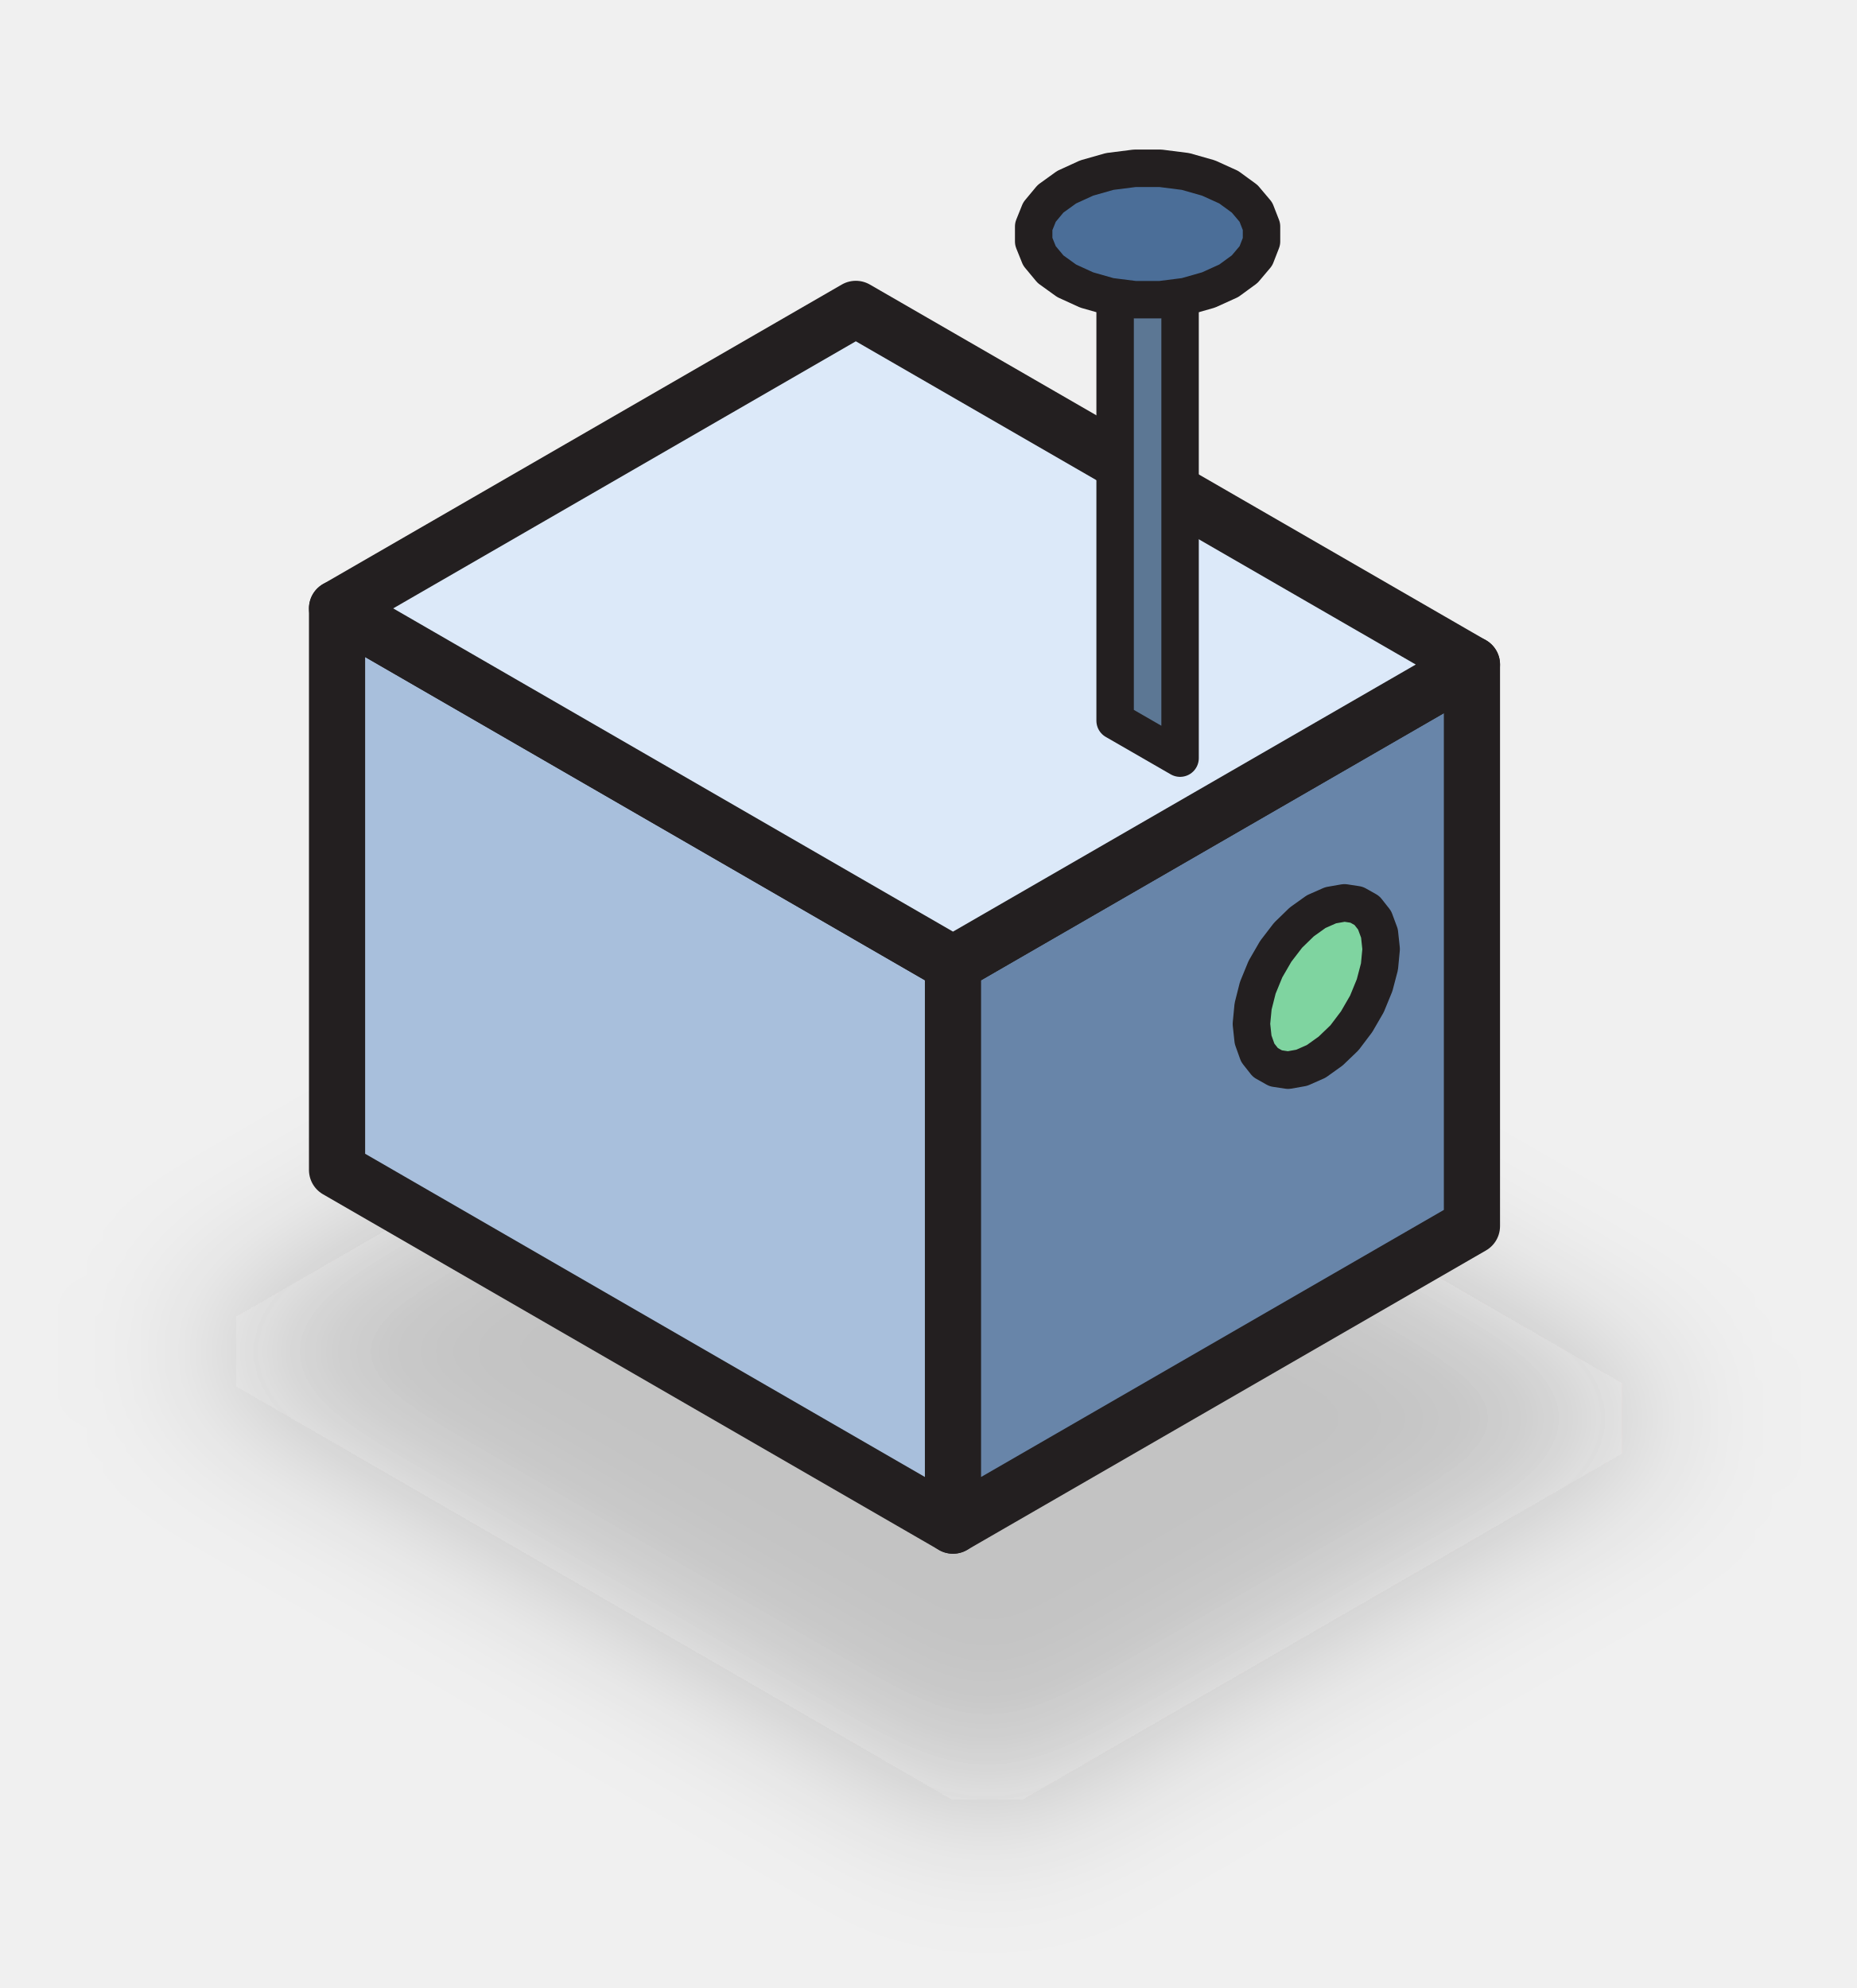
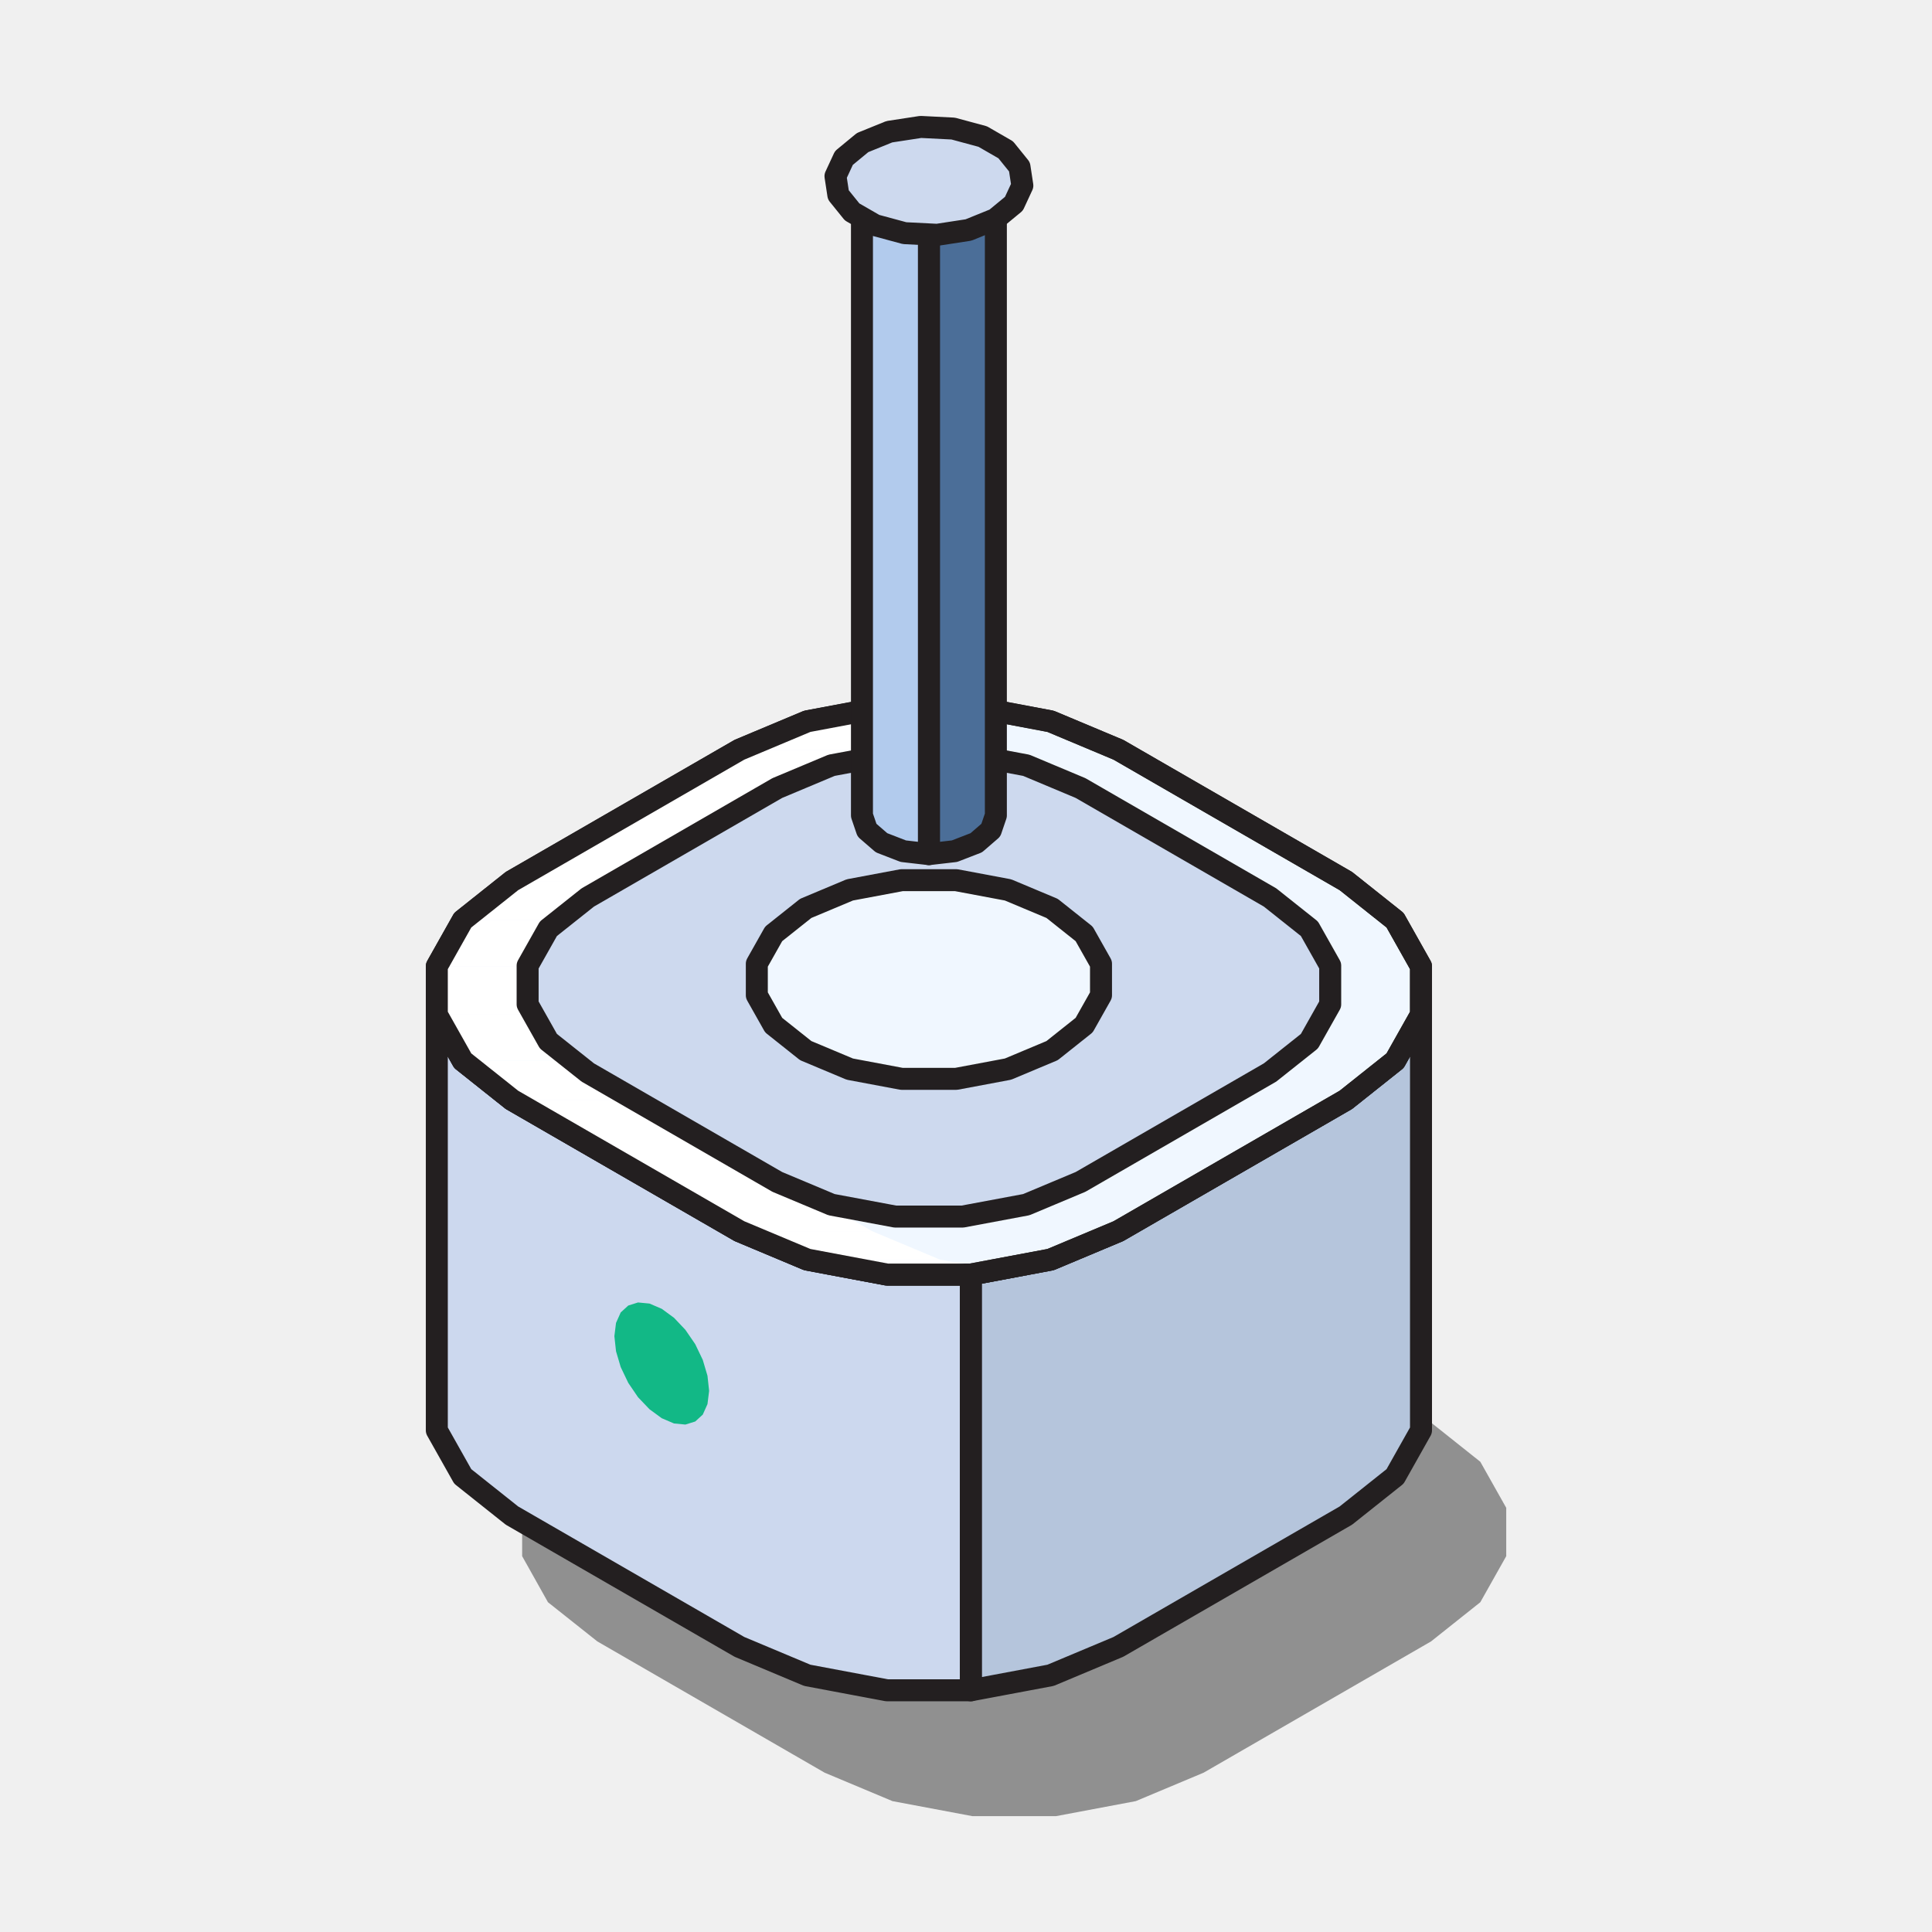
- <svg xmlns="http://www.w3.org/2000/svg" viewBox="-47.1 -63.5 98.5 106.2" width="99" height="106">
-   <defs>
-     <filter id="soft" x="-30%" y="-30%" width="160%" height="160%">
-       <feGaussianBlur stdDeviation="4" />
-     </filter>
-   </defs>
-   <g filter="url(#soft)">
-     <polygon points="-0.90,-12.76 42.46,12.27 5.29,33.73 -38.06,8.70" fill="#231F20" opacity="0.22" />
+ <svg xmlns="http://www.w3.org/2000/svg" viewBox="79.31 119.31 351.37 351.37" width="351.37" height="351.37">
+   <g transform="translate(248.25,375.05) scale(1.9897)">
+     <polygon points="25.11,33.50 18.91,36.10 11.63,37.47 3.96,37.47 -3.33,36.10 -9.53,33.50 -30.31,21.50 -34.82,17.92 -37.18,13.71 -37.18,9.29 -34.82,5.08 -30.31,1.50 -9.53,-10.50 -3.33,-13.10 3.96,-14.47 11.63,-14.47 18.91,-13.10 25.11,-10.50 45.90,1.50 50.40,5.08 52.77,9.29 52.77,13.71 50.40,17.92 45.90,21.50" fill="#000000" opacity="0.4" />
+     <polygon points="44.98,-35.79 42.61,-31.58 38.11,-28.00 17.32,-16.00 11.12,-13.40 3.83,-12.03 3.83,25.97 11.12,24.60 17.32,22.00 38.11,10.00 42.61,6.42 44.98,2.21" fill="#B5C5DC" stroke="#231F20" stroke-width="2.010" stroke-linejoin="round" stroke-miterlimit="10" />
+     <polygon points="3.83,-12.03 -3.83,-12.03 -11.12,-13.40 -17.32,-16.00 -38.11,-28.00 -42.61,-31.58 -44.98,-35.79 -44.98,2.21 -42.61,6.42 -38.11,10.00 -17.32,22.00 -11.12,24.60 -3.83,25.97 3.83,25.97" fill="#CCD8EE" stroke="#231F20" stroke-width="2.010" stroke-linejoin="round" stroke-miterlimit="10" />
+     <polygon points="17.32,-16.00 11.12,-13.40 3.83,-12.03 -3.83,-12.03 -11.12,-13.40 -17.32,-16.00 -38.11,-28.00 -42.61,-31.58 -44.98,-35.79 -44.98,-40.21 -42.61,-44.42 -38.11,-48.00 -17.32,-60.00 -11.12,-62.60 -3.83,-63.97 3.83,-63.97 11.12,-62.60 17.32,-60.00 38.11,-48.00 42.61,-44.42 44.98,-40.21 44.98,-35.79 42.61,-31.58 38.11,-28.00" fill="#F0F7FF" stroke="#231F20" stroke-width="2.010" stroke-linejoin="round" stroke-miterlimit="10" />
+     <polygon points="-3.83,-12.03 -11.12,-13.40 1.00,-13.40 8.29,-12.03" fill="#FFFFFF" />
+     <polygon points="-11.12,-13.40 -17.32,-16.00 -5.20,-16.00 1.00,-13.40" fill="#FFFFFF" />
+     <polygon points="-17.32,-16.00 -38.11,-28.00 -25.98,-28.00 -5.20,-16.00" fill="#FFFFFF" />
+     <polygon points="-38.11,-28.00 -42.61,-31.58 -30.49,-31.58 -25.98,-28.00" fill="#FFFFFF" />
+     <polygon points="-42.61,-31.58 -44.98,-35.79 -32.85,-35.79 -30.49,-31.58" fill="#FFFFFF" />
+     <polygon points="-44.98,-35.79 -44.98,-40.21 -32.85,-40.21 -32.85,-35.79" fill="#FFFFFF" />
+     <polygon points="-44.98,-40.21 -42.61,-44.42 -30.49,-44.42 -32.85,-40.21" fill="#FFFFFF" />
+     <polygon points="-42.61,-44.42 -38.11,-48.00 -25.98,-48.00 -30.49,-44.42" fill="#FFFFFF" />
+     <polygon points="-38.11,-48.00 -17.32,-60.00 -5.20,-60.00 -25.98,-48.00" fill="#FFFFFF" />
+     <polygon points="-17.32,-60.00 -11.12,-62.60 1.00,-62.60 -5.20,-60.00" fill="#FFFFFF" />
+     <polygon points="-11.12,-62.60 -3.83,-63.97 8.29,-63.97 1.00,-62.60" fill="#FFFFFF" />
+     <polygon points="17.32,-16.00 11.12,-13.40 3.83,-12.03 -3.83,-12.03 -11.12,-13.40 -17.32,-16.00 -38.11,-28.00 -42.61,-31.58 -44.98,-35.79 -44.98,-40.21 -42.61,-44.42 -38.11,-48.00 -17.32,-60.00 -11.12,-62.60 -3.83,-63.97 3.83,-63.97 11.12,-62.60 17.32,-60.00 38.11,-48.00 42.61,-44.42 44.98,-40.21 44.98,-35.79 42.61,-31.58 38.11,-28.00" fill="none" stroke="#231F20" stroke-width="2.010" stroke-linejoin="round" stroke-miterlimit="10" />
+     <polygon points="13.86,-20.50 8.90,-18.42 3.07,-17.33 -3.07,-17.33 -8.90,-18.42 -13.86,-20.50 -31.18,-30.50 -34.78,-33.36 -36.68,-36.73 -36.68,-40.27 -34.78,-43.64 -31.18,-46.50 -13.86,-56.50 -8.90,-58.58 -3.07,-59.67 3.07,-59.67 8.90,-58.58 13.86,-56.50 31.18,-46.50 34.78,-43.64 36.68,-40.27 36.68,-36.73 34.78,-33.36 31.18,-30.50" fill="#CDD9EE" stroke="#231F20" stroke-width="2.010" stroke-linejoin="round" stroke-miterlimit="10" />
+     <polygon points="11.26,-32.50 7.23,-30.81 2.49,-29.92 -2.49,-29.92 -7.23,-30.81 -11.26,-32.50 -14.19,-34.83 -15.73,-37.56 -15.73,-40.44 -14.19,-43.17 -11.26,-45.50 -7.23,-47.19 -2.49,-48.08 2.49,-48.08 7.23,-47.19 11.26,-45.50 14.19,-43.17 15.73,-40.44 15.73,-37.56 14.19,-34.83" fill="#F0F7FF" stroke="#231F20" stroke-width="2.010" stroke-linejoin="round" stroke-miterlimit="10" />
+     <polygon points="6.12,-112.00 5.66,-110.65 4.33,-109.50 2.34,-108.73 0.00,-108.46 0.00,-50.46 2.34,-50.73 4.33,-51.50 5.66,-52.65 6.12,-54.00" fill="#4B6E98" stroke="#231F20" stroke-width="2.010" stroke-linejoin="round" stroke-miterlimit="10" />
+     <polygon points="0.00,-108.46 -2.34,-108.73 -4.33,-109.50 -5.66,-110.65 -6.12,-112.00 -6.12,-54.00 -5.66,-52.65 -4.33,-51.50 -2.34,-50.73 0.00,-50.46" fill="#B2CBED" stroke="#231F20" stroke-width="2.010" stroke-linejoin="round" stroke-miterlimit="10" />
+     <polygon points="4.33,-109.50 2.34,-108.73 0.00,-108.46 -2.34,-108.73 -4.33,-109.50 -5.66,-110.65 -6.12,-112.00 -5.66,-113.35 -4.33,-114.50 -2.34,-115.27 0.00,-115.54 2.34,-115.27 4.33,-114.50 5.66,-113.35 6.12,-112.00 5.66,-110.65" fill="#CDD9EE" stroke="#231F20" stroke-width="2.010" stroke-linejoin="round" stroke-miterlimit="10" />
+     <polygon points="6.06,-108.50 3.62,-107.51 0.75,-107.07 -2.22,-107.22 -4.92,-107.95 -7.02,-109.16 -8.28,-110.72 -8.54,-112.43 -7.77,-114.09 -6.06,-115.50 -3.62,-116.49 -0.75,-116.93 2.22,-116.78 4.92,-116.05 7.02,-114.84 8.28,-113.28 8.54,-111.57 7.77,-109.91" fill="#CDD9EE" stroke="#231F20" stroke-width="2.010" stroke-linejoin="round" stroke-miterlimit="10" />
+     <polygon points="-20.09,-1.40 -20.24,-2.78 -20.67,-4.23 -21.36,-5.67 -22.26,-6.98 -23.30,-8.08 -24.42,-8.90 -25.54,-9.38 -26.59,-9.48 -27.48,-9.20 -28.17,-8.57 -28.60,-7.61 -28.75,-6.40 -28.60,-5.02 -28.17,-3.57 -27.48,-2.13 -26.59,-0.82 -25.54,0.28 -24.42,1.10 -23.30,1.58 -22.26,1.68 -21.36,1.40 -20.67,0.77 -20.24,-0.19" fill="#12B886" />
  </g>
-   <polygon points="-29.44,-1.00 3.46,18.00 3.46,-12.00 -29.44,-31.00" fill="#A8BFDC" stroke="#231F20" stroke-width="3.0" stroke-linejoin="round" />
-   <polygon points="31.18,2.00 3.46,18.00 3.46,-12.00 31.18,-28.00" fill="#6885A9" stroke="#231F20" stroke-width="3.0" stroke-linejoin="round" />
-   <polygon points="-1.73,-47.00 31.18,-28.00 3.46,-12.00 -29.44,-31.00" fill="#DCE9F9" stroke="#231F20" stroke-width="3.0" stroke-linejoin="round" />
-   <polygon points="12.12,-25.00 15.59,-23.00 15.59,-49.00 12.12,-51.00" fill="#5C7794" stroke="#231F20" stroke-width="2.0" stroke-linejoin="round" />
-   <polygon points="18.19,-48.50 17.11,-48.01 15.88,-47.66 14.54,-47.49 13.17,-47.49 11.83,-47.66 10.60,-48.01 9.53,-48.50 8.67,-49.12 8.08,-49.83 7.77,-50.60 7.77,-51.40 8.08,-52.17 8.67,-52.88 9.53,-53.50 10.60,-53.99 11.83,-54.34 13.17,-54.51 14.54,-54.51 15.88,-54.34 17.11,-53.99 18.19,-53.50 19.04,-52.88 19.64,-52.17 19.94,-51.40 19.94,-50.60 19.64,-49.83 19.04,-49.12" fill="#4B6E98" stroke="#231F20" stroke-width="2.0" stroke-linejoin="round" />
-   <polygon points="19.40,-8.80 19.49,-9.74 19.74,-10.73 20.15,-11.73 20.70,-12.68 21.36,-13.54 22.09,-14.25 22.86,-14.80 23.63,-15.14 24.37,-15.27 25.02,-15.17 25.57,-14.86 25.98,-14.34 26.24,-13.64 26.33,-12.80 26.24,-11.86 25.98,-10.87 25.57,-9.87 25.02,-8.92 24.37,-8.06 23.63,-7.35 22.86,-6.80 22.09,-6.46 21.36,-6.33 20.70,-6.43 20.15,-6.74 19.74,-7.26 19.49,-7.96" fill="#7FD4A0" stroke="#231F20" stroke-width="2.0" stroke-linejoin="round" />
</svg>
